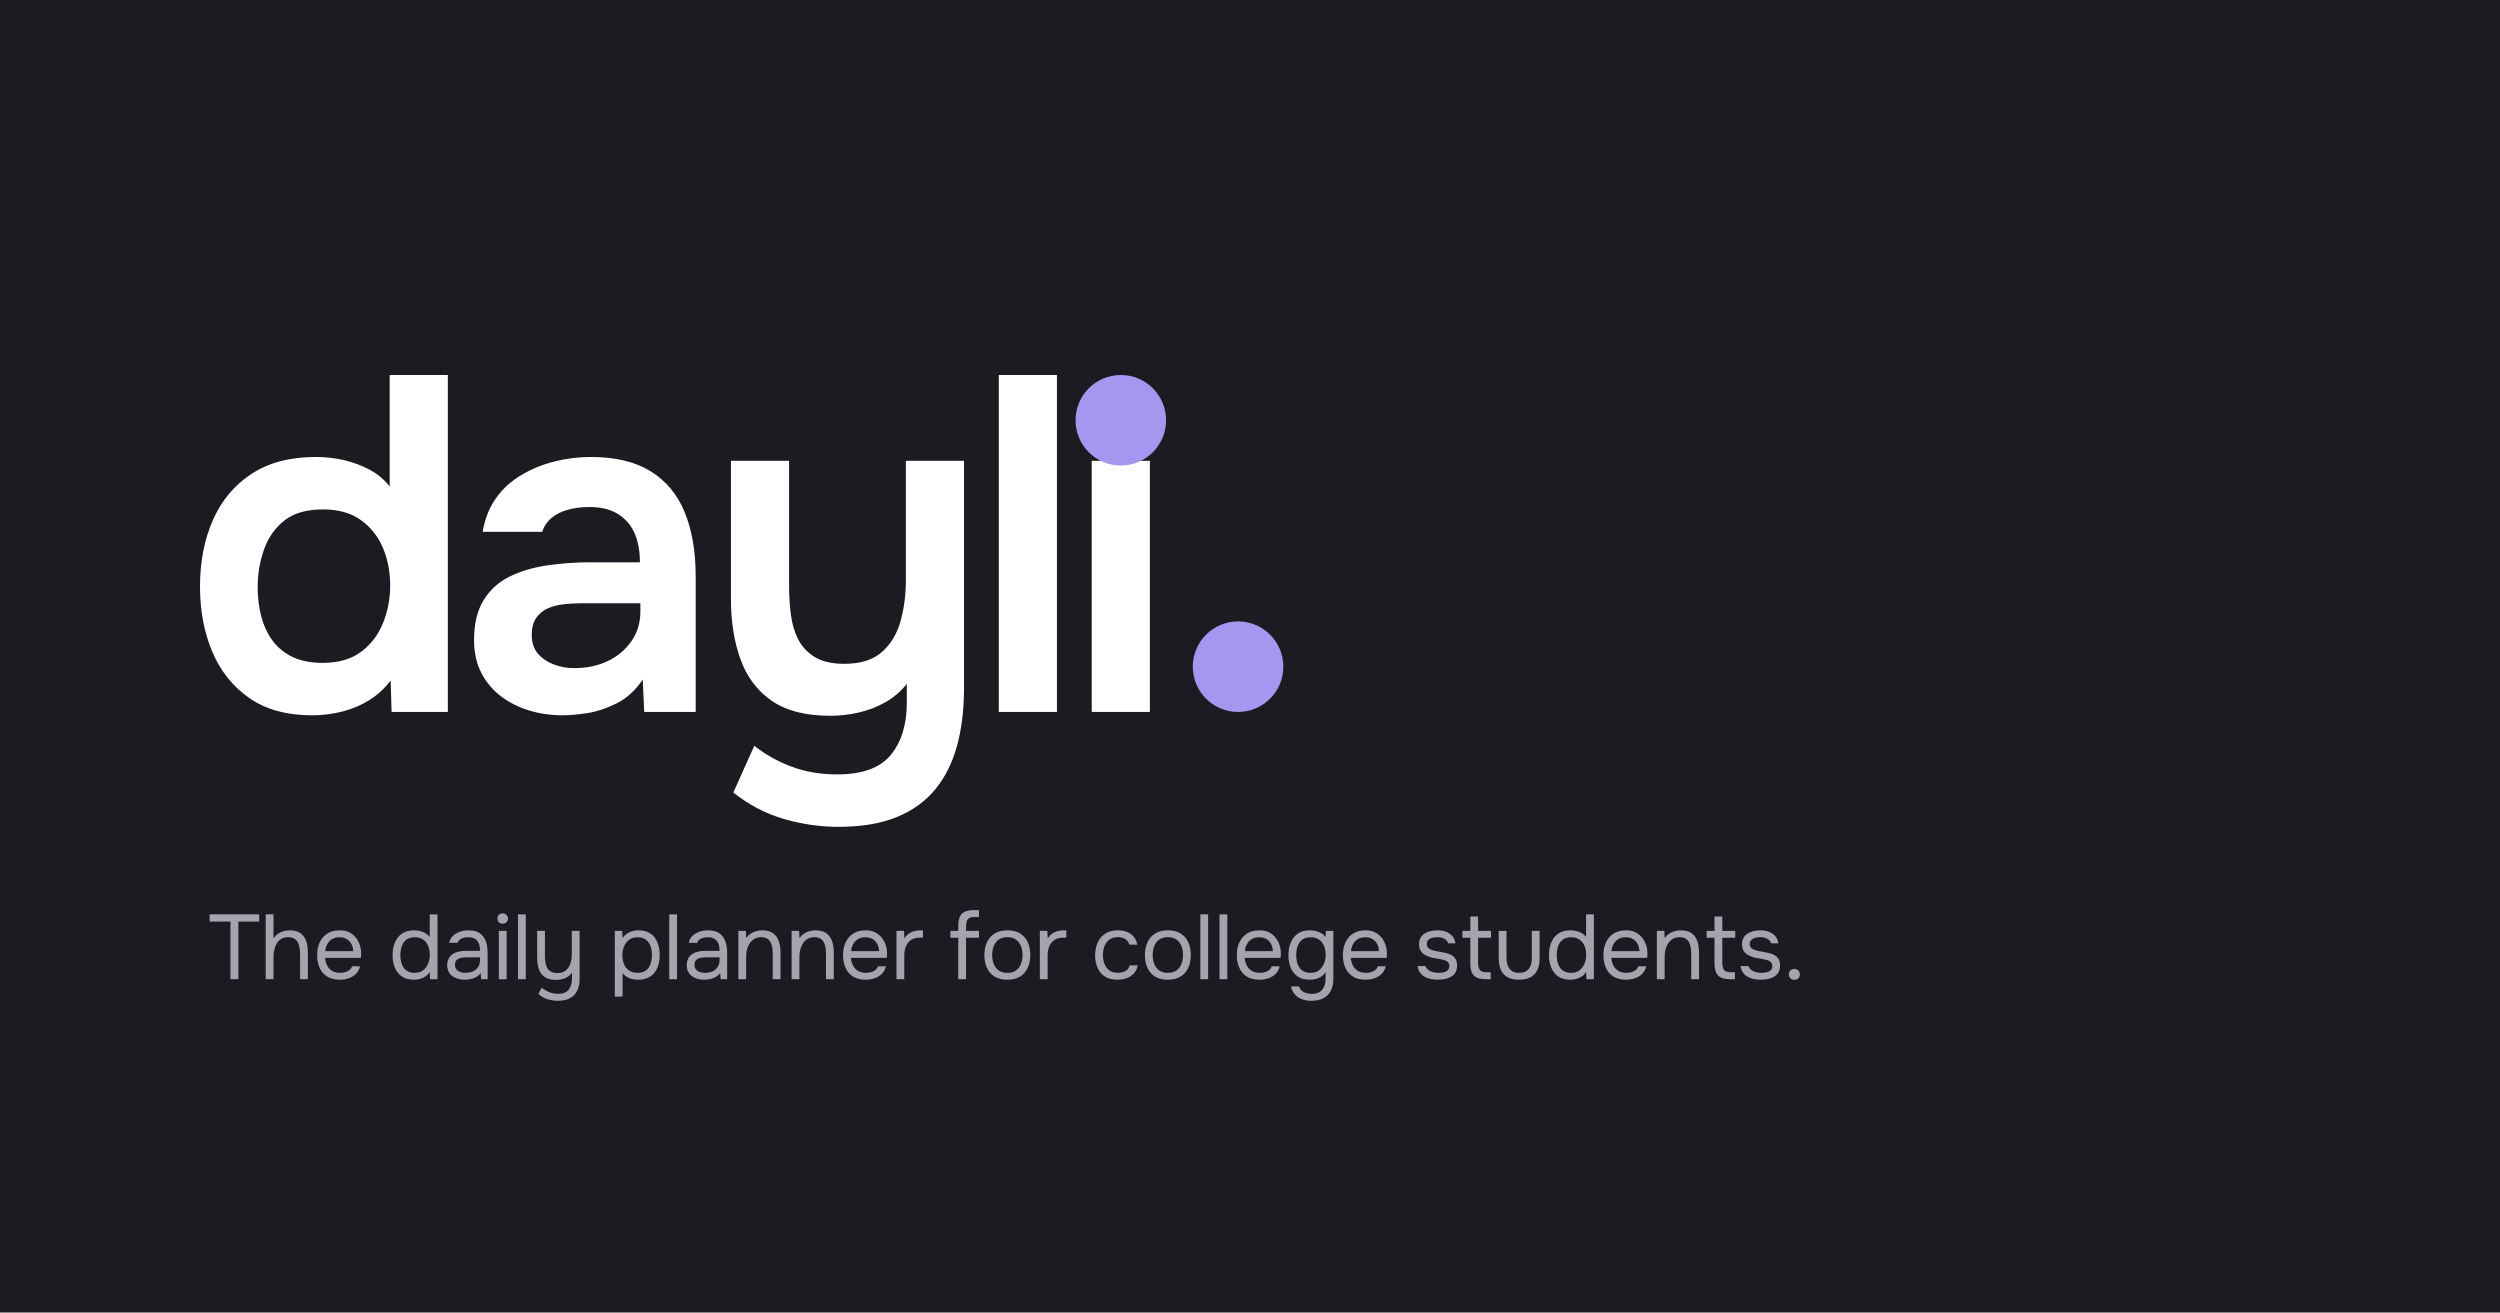
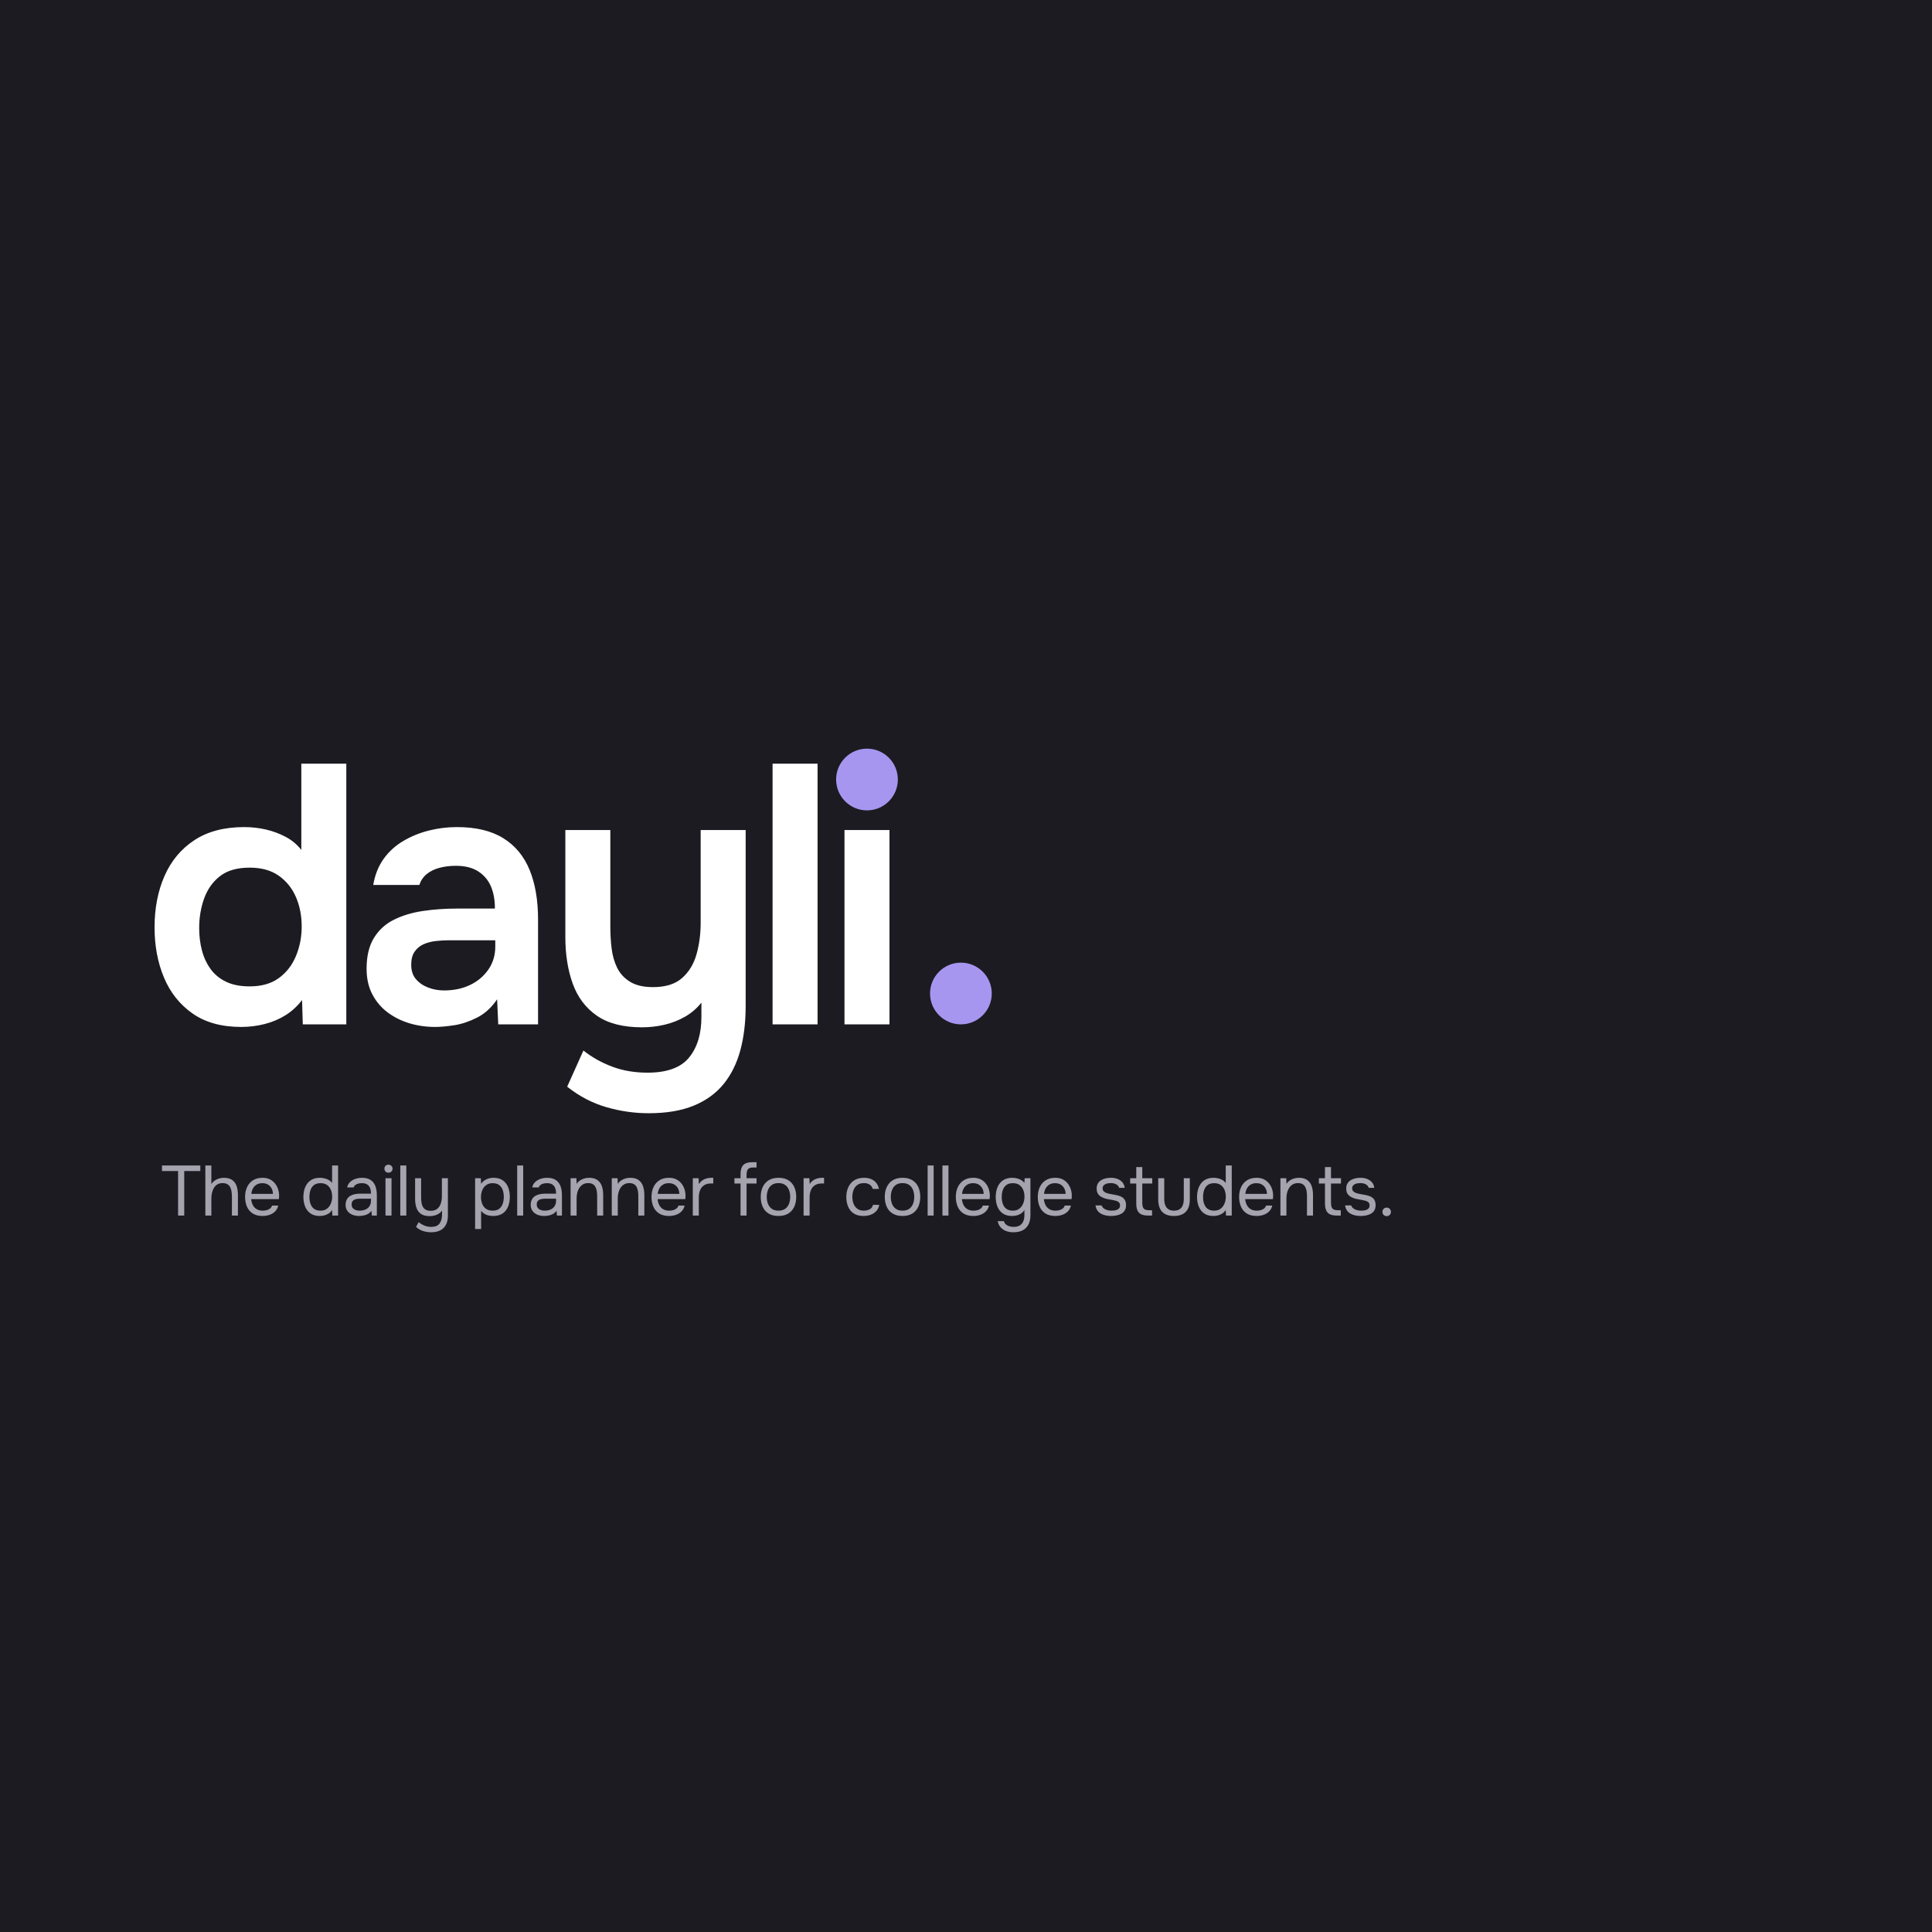
- <svg xmlns="http://www.w3.org/2000/svg" viewBox="0 0 1200 630" width="1200" height="630">
-   <rect width="1200" height="630" fill="#1C1B21" />
-   <g transform="translate(96.00 180.00) scale(0.228773) translate(-39.00 707.00)">
+ <svg xmlns="http://www.w3.org/2000/svg" viewBox="0 0 1200 1200" width="1200" height="1200">
+   <rect width="1200" height="1200" fill="#1C1B21" />
+   <g transform="translate(96.00 465.00) scale(0.229035) translate(-39.00 747.70)">
    <path d="M274.0 7Q194.0 7 142.0 -29.5Q90.0 -66 64.5 -127.0Q39.0 -188 39.0 -263Q39.0 -341 66.0 -402.5Q93.0 -464 147.0 -499.5Q201.0 -535 282.0 -535Q312.0 -535 340.5 -528.5Q369.0 -522 394.5 -508.5Q420.0 -495 437.0 -473V-707H559.0V0H441.0L439.0 -66Q420.0 -41 394.5 -25.0Q369.0 -9 338.0 -1.0Q307.0 7 274.0 7ZM297.0 -103Q345.0 -103 376.0 -125.5Q407.0 -148 422.5 -185.5Q438.0 -223 438.0 -265Q438.0 -309 422.5 -345.0Q407.0 -381 376.0 -403.0Q345.0 -425 297.0 -425Q246.0 -425 216.5 -402.0Q187.0 -379 173.5 -341.5Q160.0 -304 160.0 -261Q160.0 -229 167.5 -200.5Q175.0 -172 191.0 -150.0Q207.0 -128 233.0 -115.5Q259.0 -103 297.0 -103Z M800.0 7Q763.0 7 730.0 -3.0Q697.0 -13 671.0 -32.5Q645.0 -52 629.5 -81.5Q614.0 -111 614.0 -151Q614.0 -202 634.0 -234.5Q654.0 -267 688.5 -284.0Q723.0 -301 767.0 -307.5Q811.0 -314 859.0 -314H962.0Q962.0 -349 951.0 -374.5Q940.0 -400 916.5 -415.0Q893.0 -430 856.0 -430Q832.0 -430 811.5 -424.5Q791.0 -419 777.0 -407.5Q763.0 -396 757.0 -378H632.0Q639.0 -419 660.0 -448.5Q681.0 -478 713.0 -497.0Q745.0 -516 782.5 -525.5Q820.0 -535 859.0 -535Q936.0 -535 984.5 -505.0Q1033.0 -475 1056.0 -419.0Q1079.0 -363 1079.0 -284V0H971.0L968.0 -68Q945.0 -34 913.0 -18.0Q881.0 -2 851.0 2.5Q821.0 7 800.0 7ZM824.0 -92Q864.0 -92 895.0 -107.0Q926.0 -122 944.5 -149.0Q963.0 -176 963.0 -211V-228H835.0Q820.0 -228 802.0 -226.0Q784.0 -224 769.0 -217.5Q754.0 -211 744.5 -197.5Q735.0 -184 735.0 -162Q735.0 -138 747.5 -123.0Q760.0 -108 780.5 -100.0Q801.0 -92 824.0 -92Z M1379.0 241Q1321.0 241 1264.0 224.5Q1207.0 208 1158.0 169L1202.0 71Q1236.0 98 1279.5 114.5Q1323.0 131 1376.0 131Q1455.0 131 1488.5 90.0Q1522.0 49 1522.0 -20V-59Q1504.0 -36 1478.0 -21.0Q1452.0 -6 1422.0 1.0Q1392.0 8 1361.0 8Q1284.0 8 1238.5 -23.5Q1193.0 -55 1173.0 -110.5Q1153.0 -166 1153.0 -237V-527H1275.0V-264Q1275.0 -235 1278.5 -206.0Q1282.0 -177 1293.5 -153.5Q1305.0 -130 1328.5 -115.5Q1352.0 -101 1391.0 -101Q1442.0 -101 1470.0 -126.0Q1498.0 -151 1509.0 -191.0Q1520.0 -231 1520.0 -276V-527H1642.0V-50Q1642.0 17 1627.5 70.5Q1613.0 124 1582.0 162.0Q1551.0 200 1501.0 220.5Q1451.0 241 1379.0 241Z M1715.0 0V-707H1837.0V0Z M1910.0 0V-527H2032.0V0Z" fill="#FFFFFF" />
-     <circle cx="1971.0" cy="-612.0" r="95.0" fill="#A796F0" />
-     <circle cx="2217.0" cy="-95.0" r="95.0" fill="#A796F0" />
+     <circle cx="1971.0" cy="-664.0" r="83.7" fill="#A796F0" />
+     <circle cx="2225.7" cy="-83.7" r="83.7" fill="#A796F0" />
  </g>
-   <g transform="translate(100 470)">
+   <g transform="translate(100 755)">
    <path d="M10.604 0.0V-27.632H0.616V-31.108H24.42V-27.632H14.432V0.0Z M27.544 0.0V-31.108H31.284V-19.624Q32.12 -20.856 33.33 -21.714Q34.54 -22.572 35.992 -23.012Q37.444 -23.452 38.984 -23.452Q42.372 -23.452 44.286 -22.044Q46.2 -20.636 46.992 -18.238Q47.784 -15.84 47.784 -12.76V0.0H44.044V-11.616Q44.044 -13.156 43.846 -14.674Q43.648 -16.192 43.076 -17.424Q42.504 -18.656 41.338 -19.404Q40.172 -20.152 38.192 -20.152Q36.3 -20.152 34.958 -19.316Q33.616 -18.48 32.824 -17.094Q32.032 -15.708 31.658 -14.058Q31.284 -12.408 31.284 -10.824V0.0Z M63.14 0.264Q59.444 0.264 57.024 -1.254Q54.604 -2.772 53.416 -5.456Q52.228 -8.14 52.228 -11.572Q52.228 -15.048 53.482 -17.71Q54.736 -20.372 57.156 -21.912Q59.576 -23.452 63.096 -23.452Q65.824 -23.452 67.782 -22.418Q69.74 -21.384 71.016 -19.668Q72.292 -17.952 72.864 -15.906Q73.436 -13.86 73.348 -11.792Q73.304 -11.396 73.282 -11.0Q73.26 -10.604 73.216 -10.208H56.012Q56.188 -8.184 57.024 -6.556Q57.86 -4.928 59.4 -3.982Q60.94 -3.036 63.228 -3.036Q64.372 -3.036 65.538 -3.322Q66.704 -3.608 67.65 -4.312Q68.596 -5.016 68.992 -6.204H72.82Q72.292 -3.96 70.84 -2.53Q69.388 -1.1 67.364 -0.418Q65.34 0.264 63.14 0.264ZM69.52 -13.464Q69.476 -15.444 68.64 -16.94Q67.804 -18.436 66.374 -19.272Q64.944 -20.108 62.964 -20.108Q60.808 -20.108 59.334 -19.184Q57.86 -18.26 57.068 -16.764Q56.276 -15.268 56.1 -13.464Z  M98.604 0.264Q95.128 0.264 92.884 -1.298Q90.64 -2.86 89.54 -5.522Q88.44 -8.184 88.44 -11.528Q88.44 -14.872 89.54 -17.578Q90.64 -20.284 92.928 -21.868Q95.216 -23.452 98.78 -23.452Q100.144 -23.452 101.53 -23.122Q102.916 -22.792 104.148 -22.11Q105.38 -21.428 106.26 -20.284V-31.108H110V0.0H106.436L106.26 -3.476Q105.468 -2.156 104.258 -1.342Q103.048 -0.528 101.596 -0.132Q100.144 0.264 98.604 0.264ZM99.132 -3.036Q101.464 -3.036 103.048 -4.224Q104.632 -5.412 105.468 -7.392Q106.304 -9.372 106.304 -11.704Q106.304 -14.124 105.49 -16.016Q104.676 -17.908 103.092 -19.008Q101.508 -20.108 99.088 -20.108Q96.58 -20.108 95.062 -18.964Q93.544 -17.82 92.862 -15.862Q92.18 -13.904 92.18 -11.484Q92.18 -9.724 92.554 -8.206Q92.928 -6.688 93.742 -5.522Q94.556 -4.356 95.876 -3.696Q97.196 -3.036 99.132 -3.036Z M122.892 0.264Q121.308 0.264 119.834 -0.154Q118.36 -0.572 117.194 -1.43Q116.028 -2.288 115.346 -3.586Q114.664 -4.884 114.664 -6.6Q114.664 -8.58 115.39 -9.944Q116.116 -11.308 117.348 -12.1Q118.58 -12.892 120.208 -13.244Q121.836 -13.596 123.596 -13.596H130.416Q130.416 -15.576 129.866 -17.028Q129.316 -18.48 128.084 -19.294Q126.852 -20.108 124.828 -20.108Q123.596 -20.108 122.54 -19.844Q121.484 -19.58 120.736 -19.008Q119.988 -18.436 119.636 -17.468H115.632Q115.94 -19.052 116.842 -20.174Q117.744 -21.296 119.042 -22.022Q120.34 -22.748 121.836 -23.1Q123.332 -23.452 124.828 -23.452Q128.172 -23.452 130.196 -22.11Q132.22 -20.768 133.144 -18.326Q134.068 -15.884 134.068 -12.54V0.0H130.944L130.724 -2.948Q129.756 -1.628 128.392 -0.924Q127.028 -0.22 125.598 0.022Q124.168 0.264 122.892 0.264ZM123.244 -3.036Q125.444 -3.036 127.05 -3.762Q128.656 -4.488 129.536 -5.896Q130.416 -7.304 130.416 -9.328V-10.472H123.948Q123.156 -10.472 122.188 -10.384Q121.22 -10.296 120.362 -9.966Q119.504 -9.636 118.954 -8.91Q118.404 -8.184 118.404 -6.864Q118.404 -5.544 119.086 -4.708Q119.768 -3.872 120.89 -3.454Q122.012 -3.036 123.244 -3.036Z M139.436 0.0V-23.188H143.176V0.0ZM141.284 -26.62Q140.14 -26.62 139.458 -27.324Q138.776 -28.028 138.776 -29.128Q138.776 -30.228 139.48 -30.91Q140.184 -31.592 141.284 -31.592Q142.296 -31.592 143.066 -30.888Q143.836 -30.184 143.836 -29.128Q143.836 -28.028 143.088 -27.324Q142.34 -26.62 141.284 -26.62Z M148.632 0.0V-31.108H152.372V0.0Z M167.772 10.384Q165.264 10.384 162.822 9.636Q160.38 8.888 158.4 7.04L160.028 4.092Q161.744 5.456 163.658 6.248Q165.572 7.04 167.86 7.04Q171.468 7.04 173.008 4.95Q174.548 2.86 174.548 -0.352V-3.124Q173.756 -1.936 172.546 -1.166Q171.336 -0.396 169.884 -0.022Q168.432 0.352 166.892 0.352Q163.46 0.352 161.48 -1.012Q159.5 -2.376 158.664 -4.796Q157.828 -7.216 157.828 -10.384V-23.188H161.568V-11.352Q161.568 -9.768 161.766 -8.25Q161.964 -6.732 162.58 -5.544Q163.196 -4.356 164.384 -3.652Q165.572 -2.948 167.552 -2.948Q170.06 -2.948 171.578 -4.18Q173.096 -5.412 173.778 -7.48Q174.46 -9.548 174.46 -12.056V-23.188H178.2V0.0Q178.2 2.508 177.518 4.444Q176.836 6.38 175.516 7.7Q174.196 9.02 172.26 9.702Q170.324 10.384 167.772 10.384Z  M195.096 8.36V-23.188H198.66L198.836 -19.712Q200.024 -21.516 202.07 -22.484Q204.116 -23.452 206.492 -23.452Q210.012 -23.452 212.256 -21.89Q214.5 -20.328 215.578 -17.644Q216.656 -14.96 216.656 -11.572Q216.656 -8.184 215.556 -5.5Q214.456 -2.816 212.168 -1.276Q209.88 0.264 206.316 0.264Q204.556 0.264 203.148 -0.11Q201.74 -0.484 200.684 -1.21Q199.628 -1.936 198.836 -2.904V8.36ZM206.008 -3.036Q208.56 -3.036 210.056 -4.202Q211.552 -5.368 212.234 -7.304Q212.916 -9.24 212.916 -11.572Q212.916 -13.948 212.234 -15.884Q211.552 -17.82 210.012 -18.964Q208.472 -20.108 205.92 -20.108Q203.632 -20.108 202.026 -18.942Q200.42 -17.776 199.584 -15.818Q198.748 -13.86 198.748 -11.528Q198.748 -9.108 199.54 -7.172Q200.332 -5.236 201.96 -4.136Q203.588 -3.036 206.008 -3.036Z M221.232 0.0V-31.108H224.972V0.0Z M237.864 0.264Q236.28 0.264 234.806 -0.154Q233.332 -0.572 232.166 -1.43Q231 -2.288 230.318 -3.586Q229.636 -4.884 229.636 -6.6Q229.636 -8.58 230.362 -9.944Q231.088 -11.308 232.32 -12.1Q233.552 -12.892 235.18 -13.244Q236.808 -13.596 238.568 -13.596H245.388Q245.388 -15.576 244.838 -17.028Q244.288 -18.48 243.056 -19.294Q241.824 -20.108 239.8 -20.108Q238.568 -20.108 237.512 -19.844Q236.456 -19.58 235.708 -19.008Q234.96 -18.436 234.608 -17.468H230.604Q230.912 -19.052 231.814 -20.174Q232.716 -21.296 234.014 -22.022Q235.312 -22.748 236.808 -23.1Q238.304 -23.452 239.8 -23.452Q243.144 -23.452 245.168 -22.11Q247.192 -20.768 248.116 -18.326Q249.04 -15.884 249.04 -12.54V0.0H245.916L245.696 -2.948Q244.728 -1.628 243.364 -0.924Q242 -0.22 240.57 0.022Q239.14 0.264 237.864 0.264ZM238.216 -3.036Q240.416 -3.036 242.022 -3.762Q243.628 -4.488 244.508 -5.896Q245.388 -7.304 245.388 -9.328V-10.472H238.92Q238.128 -10.472 237.16 -10.384Q236.192 -10.296 235.334 -9.966Q234.476 -9.636 233.926 -8.91Q233.376 -8.184 233.376 -6.864Q233.376 -5.544 234.058 -4.708Q234.74 -3.872 235.862 -3.454Q236.984 -3.036 238.216 -3.036Z M254.408 0.0V-23.188H258.016L258.192 -19.668Q258.984 -20.944 260.216 -21.78Q261.448 -22.616 262.922 -23.034Q264.396 -23.452 265.804 -23.452Q269.192 -23.452 271.106 -22.044Q273.02 -20.636 273.834 -18.238Q274.648 -15.84 274.648 -12.804V0.0H270.908V-11.792Q270.908 -13.42 270.71 -14.916Q270.512 -16.412 269.918 -17.6Q269.324 -18.788 268.224 -19.47Q267.124 -20.152 265.276 -20.152Q262.988 -20.152 261.382 -18.876Q259.776 -17.6 258.962 -15.444Q258.148 -13.288 258.148 -10.604V0.0Z M279.972 0.0V-23.188H283.58L283.756 -19.668Q284.548 -20.944 285.78 -21.78Q287.012 -22.616 288.486 -23.034Q289.96 -23.452 291.368 -23.452Q294.756 -23.452 296.67 -22.044Q298.584 -20.636 299.398 -18.238Q300.212 -15.84 300.212 -12.804V0.0H296.472V-11.792Q296.472 -13.42 296.274 -14.916Q296.076 -16.412 295.482 -17.6Q294.888 -18.788 293.788 -19.47Q292.688 -20.152 290.84 -20.152Q288.552 -20.152 286.946 -18.876Q285.34 -17.6 284.526 -15.444Q283.712 -13.288 283.712 -10.604V0.0Z M315.568 0.264Q311.872 0.264 309.452 -1.254Q307.032 -2.772 305.844 -5.456Q304.656 -8.14 304.656 -11.572Q304.656 -15.048 305.91 -17.71Q307.164 -20.372 309.584 -21.912Q312.004 -23.452 315.524 -23.452Q318.252 -23.452 320.21 -22.418Q322.168 -21.384 323.444 -19.668Q324.72 -17.952 325.292 -15.906Q325.864 -13.86 325.776 -11.792Q325.732 -11.396 325.71 -11.0Q325.688 -10.604 325.644 -10.208H308.44Q308.616 -8.184 309.452 -6.556Q310.288 -4.928 311.828 -3.982Q313.368 -3.036 315.656 -3.036Q316.8 -3.036 317.966 -3.322Q319.132 -3.608 320.078 -4.312Q321.024 -5.016 321.42 -6.204H325.248Q324.72 -3.96 323.268 -2.53Q321.816 -1.1 319.792 -0.418Q317.768 0.264 315.568 0.264ZM321.948 -13.464Q321.904 -15.444 321.068 -16.94Q320.232 -18.436 318.802 -19.272Q317.372 -20.108 315.392 -20.108Q313.236 -20.108 311.762 -19.184Q310.288 -18.26 309.496 -16.764Q308.704 -15.268 308.528 -13.464Z M330.308 0.0V-23.188H333.916L334.092 -19.58Q334.972 -20.944 336.138 -21.78Q337.304 -22.616 338.734 -23.034Q340.164 -23.452 341.836 -23.452Q342.144 -23.452 342.43 -23.452Q342.716 -23.452 343.024 -23.452V-19.932H341.66Q338.932 -19.932 337.238 -18.766Q335.544 -17.6 334.796 -15.642Q334.048 -13.684 334.048 -11.308V0.0Z  M359.964 0.0V-19.888H356.18V-23.188H359.964V-25.652Q359.964 -28.248 360.69 -29.898Q361.416 -31.548 363.022 -32.34Q364.628 -33.132 367.268 -33.132H369.908V-29.832H367.664Q366.08 -29.832 365.222 -29.304Q364.364 -28.776 364.034 -27.742Q363.704 -26.708 363.704 -25.212V-23.188H369.908V-19.888H363.704V0.0Z M383.504 0.264Q379.852 0.264 377.388 -1.254Q374.924 -2.772 373.714 -5.456Q372.504 -8.14 372.504 -11.572Q372.504 -15.048 373.736 -17.71Q374.968 -20.372 377.432 -21.912Q379.896 -23.452 383.592 -23.452Q387.244 -23.452 389.686 -21.912Q392.128 -20.372 393.338 -17.71Q394.548 -15.048 394.548 -11.572Q394.548 -8.14 393.316 -5.456Q392.084 -2.772 389.642 -1.254Q387.2 0.264 383.504 0.264ZM383.504 -3.036Q386.056 -3.036 387.662 -4.18Q389.268 -5.324 390.038 -7.26Q390.808 -9.196 390.808 -11.572Q390.808 -13.948 390.038 -15.906Q389.268 -17.864 387.662 -19.008Q386.056 -20.152 383.504 -20.152Q380.996 -20.152 379.39 -19.008Q377.784 -17.864 377.014 -15.906Q376.244 -13.948 376.244 -11.572Q376.244 -9.196 377.014 -7.26Q377.784 -5.324 379.39 -4.18Q380.996 -3.036 383.504 -3.036Z M399.124 0.0V-23.188H402.732L402.908 -19.58Q403.788 -20.944 404.954 -21.78Q406.12 -22.616 407.55 -23.034Q408.98 -23.452 410.652 -23.452Q410.96 -23.452 411.246 -23.452Q411.532 -23.452 411.84 -23.452V-19.932H410.476Q407.748 -19.932 406.054 -18.766Q404.36 -17.6 403.612 -15.642Q402.864 -13.684 402.864 -11.308V0.0Z  M436.304 0.264Q432.696 0.264 430.342 -1.254Q427.988 -2.772 426.822 -5.456Q425.656 -8.14 425.656 -11.528Q425.656 -14.828 426.866 -17.534Q428.076 -20.24 430.518 -21.846Q432.96 -23.452 436.656 -23.452Q439.164 -23.452 441.056 -22.66Q442.948 -21.868 444.202 -20.35Q445.456 -18.832 445.94 -16.544H442.112Q441.452 -18.48 440.022 -19.316Q438.592 -20.152 436.656 -20.152Q434.016 -20.152 432.432 -18.942Q430.848 -17.732 430.122 -15.774Q429.396 -13.816 429.396 -11.616Q429.396 -9.328 430.144 -7.37Q430.892 -5.412 432.476 -4.224Q434.06 -3.036 436.568 -3.036Q438.416 -3.036 440.066 -3.828Q441.716 -4.62 442.244 -6.644H446.116Q445.676 -4.268 444.224 -2.728Q442.772 -1.188 440.726 -0.462Q438.68 0.264 436.304 0.264Z M460.548 0.264Q456.896 0.264 454.432 -1.254Q451.968 -2.772 450.758 -5.456Q449.548 -8.14 449.548 -11.572Q449.548 -15.048 450.78 -17.71Q452.012 -20.372 454.476 -21.912Q456.94 -23.452 460.636 -23.452Q464.288 -23.452 466.73 -21.912Q469.172 -20.372 470.382 -17.71Q471.592 -15.048 471.592 -11.572Q471.592 -8.14 470.36 -5.456Q469.128 -2.772 466.686 -1.254Q464.244 0.264 460.548 0.264ZM460.548 -3.036Q463.1 -3.036 464.706 -4.18Q466.312 -5.324 467.082 -7.26Q467.852 -9.196 467.852 -11.572Q467.852 -13.948 467.082 -15.906Q466.312 -17.864 464.706 -19.008Q463.1 -20.152 460.548 -20.152Q458.04 -20.152 456.434 -19.008Q454.828 -17.864 454.058 -15.906Q453.288 -13.948 453.288 -11.572Q453.288 -9.196 454.058 -7.26Q454.828 -5.324 456.434 -4.18Q458.04 -3.036 460.548 -3.036Z M476.168 0.0V-31.108H479.908V0.0Z M485.364 0.0V-31.108H489.104V0.0Z M504.592 0.264Q500.896 0.264 498.476 -1.254Q496.056 -2.772 494.868 -5.456Q493.68 -8.14 493.68 -11.572Q493.68 -15.048 494.934 -17.71Q496.188 -20.372 498.608 -21.912Q501.028 -23.452 504.548 -23.452Q507.276 -23.452 509.234 -22.418Q511.192 -21.384 512.468 -19.668Q513.744 -17.952 514.316 -15.906Q514.888 -13.86 514.8 -11.792Q514.756 -11.396 514.734 -11.0Q514.712 -10.604 514.668 -10.208H497.464Q497.64 -8.184 498.476 -6.556Q499.312 -4.928 500.852 -3.982Q502.392 -3.036 504.68 -3.036Q505.824 -3.036 506.99 -3.322Q508.156 -3.608 509.102 -4.312Q510.048 -5.016 510.444 -6.204H514.272Q513.744 -3.96 512.292 -2.53Q510.84 -1.1 508.816 -0.418Q506.792 0.264 504.592 0.264ZM510.972 -13.464Q510.928 -15.444 510.092 -16.94Q509.256 -18.436 507.826 -19.272Q506.396 -20.108 504.416 -20.108Q502.26 -20.108 500.786 -19.184Q499.312 -18.26 498.52 -16.764Q497.728 -15.268 497.552 -13.464Z M529.408 10.384Q527.032 10.384 525.008 9.658Q522.984 8.932 521.576 7.392Q520.168 5.852 519.684 3.476H523.556Q523.908 4.796 524.876 5.588Q525.844 6.38 527.12 6.71Q528.396 7.04 529.628 7.04Q532.004 7.04 533.478 6.094Q534.952 5.148 535.612 3.498Q536.272 1.848 536.272 -0.264V-3.476Q535.524 -2.156 534.292 -1.32Q533.06 -0.484 531.608 -0.11Q530.156 0.264 528.616 0.264Q525.096 0.264 522.852 -1.298Q520.608 -2.86 519.53 -5.522Q518.452 -8.184 518.452 -11.528Q518.452 -14.872 519.552 -17.578Q520.652 -20.284 522.94 -21.868Q525.228 -23.452 528.792 -23.452Q530.816 -23.452 532.884 -22.704Q534.952 -21.956 536.272 -20.284L536.448 -23.188H540.012V-0.176Q540.012 3.08 538.846 5.456Q537.68 7.832 535.326 9.108Q532.972 10.384 529.408 10.384ZM529.144 -3.036Q531.476 -3.036 533.06 -4.224Q534.644 -5.412 535.48 -7.392Q536.316 -9.372 536.316 -11.704Q536.316 -14.124 535.502 -16.016Q534.688 -17.908 533.104 -19.008Q531.52 -20.108 529.1 -20.108Q526.592 -20.108 525.074 -18.964Q523.556 -17.82 522.874 -15.884Q522.192 -13.948 522.192 -11.572Q522.192 -9.108 522.896 -7.172Q523.6 -5.236 525.14 -4.136Q526.68 -3.036 529.144 -3.036Z M555.5 0.264Q551.804 0.264 549.384 -1.254Q546.964 -2.772 545.776 -5.456Q544.588 -8.14 544.588 -11.572Q544.588 -15.048 545.842 -17.71Q547.096 -20.372 549.516 -21.912Q551.936 -23.452 555.456 -23.452Q558.184 -23.452 560.142 -22.418Q562.1 -21.384 563.376 -19.668Q564.652 -17.952 565.224 -15.906Q565.796 -13.86 565.708 -11.792Q565.664 -11.396 565.642 -11.0Q565.62 -10.604 565.576 -10.208H548.372Q548.548 -8.184 549.384 -6.556Q550.22 -4.928 551.76 -3.982Q553.3 -3.036 555.588 -3.036Q556.732 -3.036 557.898 -3.322Q559.064 -3.608 560.01 -4.312Q560.956 -5.016 561.352 -6.204H565.18Q564.652 -3.96 563.2 -2.53Q561.748 -1.1 559.724 -0.418Q557.7 0.264 555.5 0.264ZM561.88 -13.464Q561.836 -15.444 561.0 -16.94Q560.164 -18.436 558.734 -19.272Q557.304 -20.108 555.324 -20.108Q553.168 -20.108 551.694 -19.184Q550.22 -18.26 549.428 -16.764Q548.636 -15.268 548.46 -13.464Z  M590.128 0.264Q588.544 0.264 586.938 -0.044Q585.332 -0.352 583.946 -1.1Q582.56 -1.848 581.636 -3.124Q580.712 -4.4 580.448 -6.292H584.232Q584.672 -5.104 585.662 -4.378Q586.652 -3.652 587.906 -3.344Q589.16 -3.036 590.304 -3.036Q591.008 -3.036 591.932 -3.124Q592.856 -3.212 593.714 -3.542Q594.572 -3.872 595.122 -4.532Q595.672 -5.192 595.672 -6.38Q595.672 -7.26 595.276 -7.832Q594.88 -8.404 594.176 -8.778Q593.472 -9.152 592.46 -9.328Q591.14 -9.68 589.776 -9.878Q588.412 -10.076 587.092 -10.384Q585.508 -10.824 584.144 -11.55Q582.78 -12.276 581.966 -13.53Q581.152 -14.784 581.152 -16.808Q581.152 -18.524 581.834 -19.778Q582.516 -21.032 583.748 -21.846Q584.98 -22.66 586.586 -23.056Q588.192 -23.452 590.04 -23.452Q592.328 -23.452 594.154 -22.726Q595.98 -22.0 597.168 -20.614Q598.356 -19.228 598.576 -17.204H595.1Q594.792 -18.48 593.428 -19.316Q592.064 -20.152 589.952 -20.152Q589.248 -20.152 588.368 -20.042Q587.488 -19.932 586.696 -19.58Q585.904 -19.228 585.376 -18.59Q584.848 -17.952 584.848 -16.896Q584.848 -15.928 585.354 -15.268Q585.86 -14.608 586.784 -14.212Q587.708 -13.816 588.896 -13.552Q590.436 -13.244 592.284 -12.914Q594.132 -12.584 595.188 -12.232Q596.596 -11.792 597.542 -11.0Q598.488 -10.208 598.95 -9.108Q599.412 -8.008 599.412 -6.556Q599.412 -4.488 598.598 -3.168Q597.784 -1.848 596.42 -1.1Q595.056 -0.352 593.406 -0.044Q591.756 0.264 590.128 0.264Z M613.052 0.0Q610.412 0.0 608.806 -0.792Q607.2 -1.584 606.474 -3.256Q605.748 -4.928 605.748 -7.48V-19.888H601.964V-23.188H605.748V-30.096H609.488V-23.188H615.692V-19.888H609.488V-7.876Q609.488 -5.5 610.346 -4.4Q611.204 -3.3 613.844 -3.3H615.56V0.0Z M629.156 0.264Q624.36 0.264 621.874 -2.288Q619.388 -4.84 619.388 -10.12V-23.188H623.128V-10.296Q623.128 -8.008 623.788 -6.38Q624.448 -4.752 625.79 -3.894Q627.132 -3.036 629.156 -3.036Q631.268 -3.036 632.632 -3.894Q633.996 -4.752 634.634 -6.38Q635.272 -8.008 635.272 -10.296V-23.188H639.012V-10.12Q639.012 -4.84 636.482 -2.288Q633.952 0.264 629.156 0.264Z M653.664 0.264Q650.188 0.264 647.944 -1.298Q645.7 -2.86 644.6 -5.522Q643.5 -8.184 643.5 -11.528Q643.5 -14.872 644.6 -17.578Q645.7 -20.284 647.988 -21.868Q650.276 -23.452 653.84 -23.452Q655.204 -23.452 656.59 -23.122Q657.976 -22.792 659.208 -22.11Q660.44 -21.428 661.32 -20.284V-31.108H665.06V0.0H661.496L661.32 -3.476Q660.528 -2.156 659.318 -1.342Q658.108 -0.528 656.656 -0.132Q655.204 0.264 653.664 0.264ZM654.192 -3.036Q656.524 -3.036 658.108 -4.224Q659.692 -5.412 660.528 -7.392Q661.364 -9.372 661.364 -11.704Q661.364 -14.124 660.55 -16.016Q659.736 -17.908 658.152 -19.008Q656.568 -20.108 654.148 -20.108Q651.64 -20.108 650.122 -18.964Q648.604 -17.82 647.922 -15.862Q647.24 -13.904 647.24 -11.484Q647.24 -9.724 647.614 -8.206Q647.988 -6.688 648.802 -5.522Q649.616 -4.356 650.936 -3.696Q652.256 -3.036 654.192 -3.036Z M680.548 0.264Q676.852 0.264 674.432 -1.254Q672.012 -2.772 670.824 -5.456Q669.636 -8.14 669.636 -11.572Q669.636 -15.048 670.89 -17.71Q672.144 -20.372 674.564 -21.912Q676.984 -23.452 680.504 -23.452Q683.232 -23.452 685.19 -22.418Q687.148 -21.384 688.424 -19.668Q689.7 -17.952 690.272 -15.906Q690.844 -13.86 690.756 -11.792Q690.712 -11.396 690.69 -11.0Q690.668 -10.604 690.624 -10.208H673.42Q673.596 -8.184 674.432 -6.556Q675.268 -4.928 676.808 -3.982Q678.348 -3.036 680.636 -3.036Q681.78 -3.036 682.946 -3.322Q684.112 -3.608 685.058 -4.312Q686.004 -5.016 686.4 -6.204H690.228Q689.7 -3.96 688.248 -2.53Q686.796 -1.1 684.772 -0.418Q682.748 0.264 680.548 0.264ZM686.928 -13.464Q686.884 -15.444 686.048 -16.94Q685.212 -18.436 683.782 -19.272Q682.352 -20.108 680.372 -20.108Q678.216 -20.108 676.742 -19.184Q675.268 -18.26 674.476 -16.764Q673.684 -15.268 673.508 -13.464Z M695.288 0.0V-23.188H698.896L699.072 -19.668Q699.864 -20.944 701.096 -21.78Q702.328 -22.616 703.802 -23.034Q705.276 -23.452 706.684 -23.452Q710.072 -23.452 711.986 -22.044Q713.9 -20.636 714.714 -18.238Q715.528 -15.84 715.528 -12.804V0.0H711.788V-11.792Q711.788 -13.42 711.59 -14.916Q711.392 -16.412 710.798 -17.6Q710.204 -18.788 709.104 -19.47Q708.004 -20.152 706.156 -20.152Q703.868 -20.152 702.262 -18.876Q700.656 -17.6 699.842 -15.444Q699.028 -13.288 699.028 -10.604V0.0Z M730.268 0.0Q727.628 0.0 726.022 -0.792Q724.416 -1.584 723.69 -3.256Q722.964 -4.928 722.964 -7.48V-19.888H719.18V-23.188H722.964V-30.096H726.704V-23.188H732.908V-19.888H726.704V-7.876Q726.704 -5.5 727.562 -4.4Q728.42 -3.3 731.06 -3.3H732.776V0.0Z M745.14 0.264Q743.556 0.264 741.95 -0.044Q740.344 -0.352 738.958 -1.1Q737.572 -1.848 736.648 -3.124Q735.724 -4.4 735.46 -6.292H739.244Q739.684 -5.104 740.674 -4.378Q741.664 -3.652 742.918 -3.344Q744.172 -3.036 745.316 -3.036Q746.02 -3.036 746.944 -3.124Q747.868 -3.212 748.726 -3.542Q749.584 -3.872 750.134 -4.532Q750.684 -5.192 750.684 -6.38Q750.684 -7.26 750.288 -7.832Q749.892 -8.404 749.188 -8.778Q748.484 -9.152 747.472 -9.328Q746.152 -9.68 744.788 -9.878Q743.424 -10.076 742.104 -10.384Q740.52 -10.824 739.156 -11.55Q737.792 -12.276 736.978 -13.53Q736.164 -14.784 736.164 -16.808Q736.164 -18.524 736.846 -19.778Q737.528 -21.032 738.76 -21.846Q739.992 -22.66 741.598 -23.056Q743.204 -23.452 745.052 -23.452Q747.34 -23.452 749.166 -22.726Q750.992 -22.0 752.18 -20.614Q753.368 -19.228 753.588 -17.204H750.112Q749.804 -18.48 748.44 -19.316Q747.076 -20.152 744.964 -20.152Q744.26 -20.152 743.38 -20.042Q742.5 -19.932 741.708 -19.58Q740.916 -19.228 740.388 -18.59Q739.86 -17.952 739.86 -16.896Q739.86 -15.928 740.366 -15.268Q740.872 -14.608 741.796 -14.212Q742.72 -13.816 743.908 -13.552Q745.448 -13.244 747.296 -12.914Q749.144 -12.584 750.2 -12.232Q751.608 -11.792 752.554 -11.0Q753.5 -10.208 753.962 -9.108Q754.424 -8.008 754.424 -6.556Q754.424 -4.488 753.61 -3.168Q752.796 -1.848 751.432 -1.1Q750.068 -0.352 748.418 -0.044Q746.768 0.264 745.14 0.264Z M761.288 0.352Q760.144 0.352 759.396 -0.396Q758.648 -1.144 758.648 -2.288Q758.648 -3.432 759.396 -4.18Q760.144 -4.928 761.288 -4.928Q762.432 -4.928 763.18 -4.18Q763.928 -3.432 763.928 -2.288Q763.928 -1.144 763.18 -0.396Q762.432 0.352 761.288 0.352Z" fill="#A4A3AE" />
  </g>
</svg>
